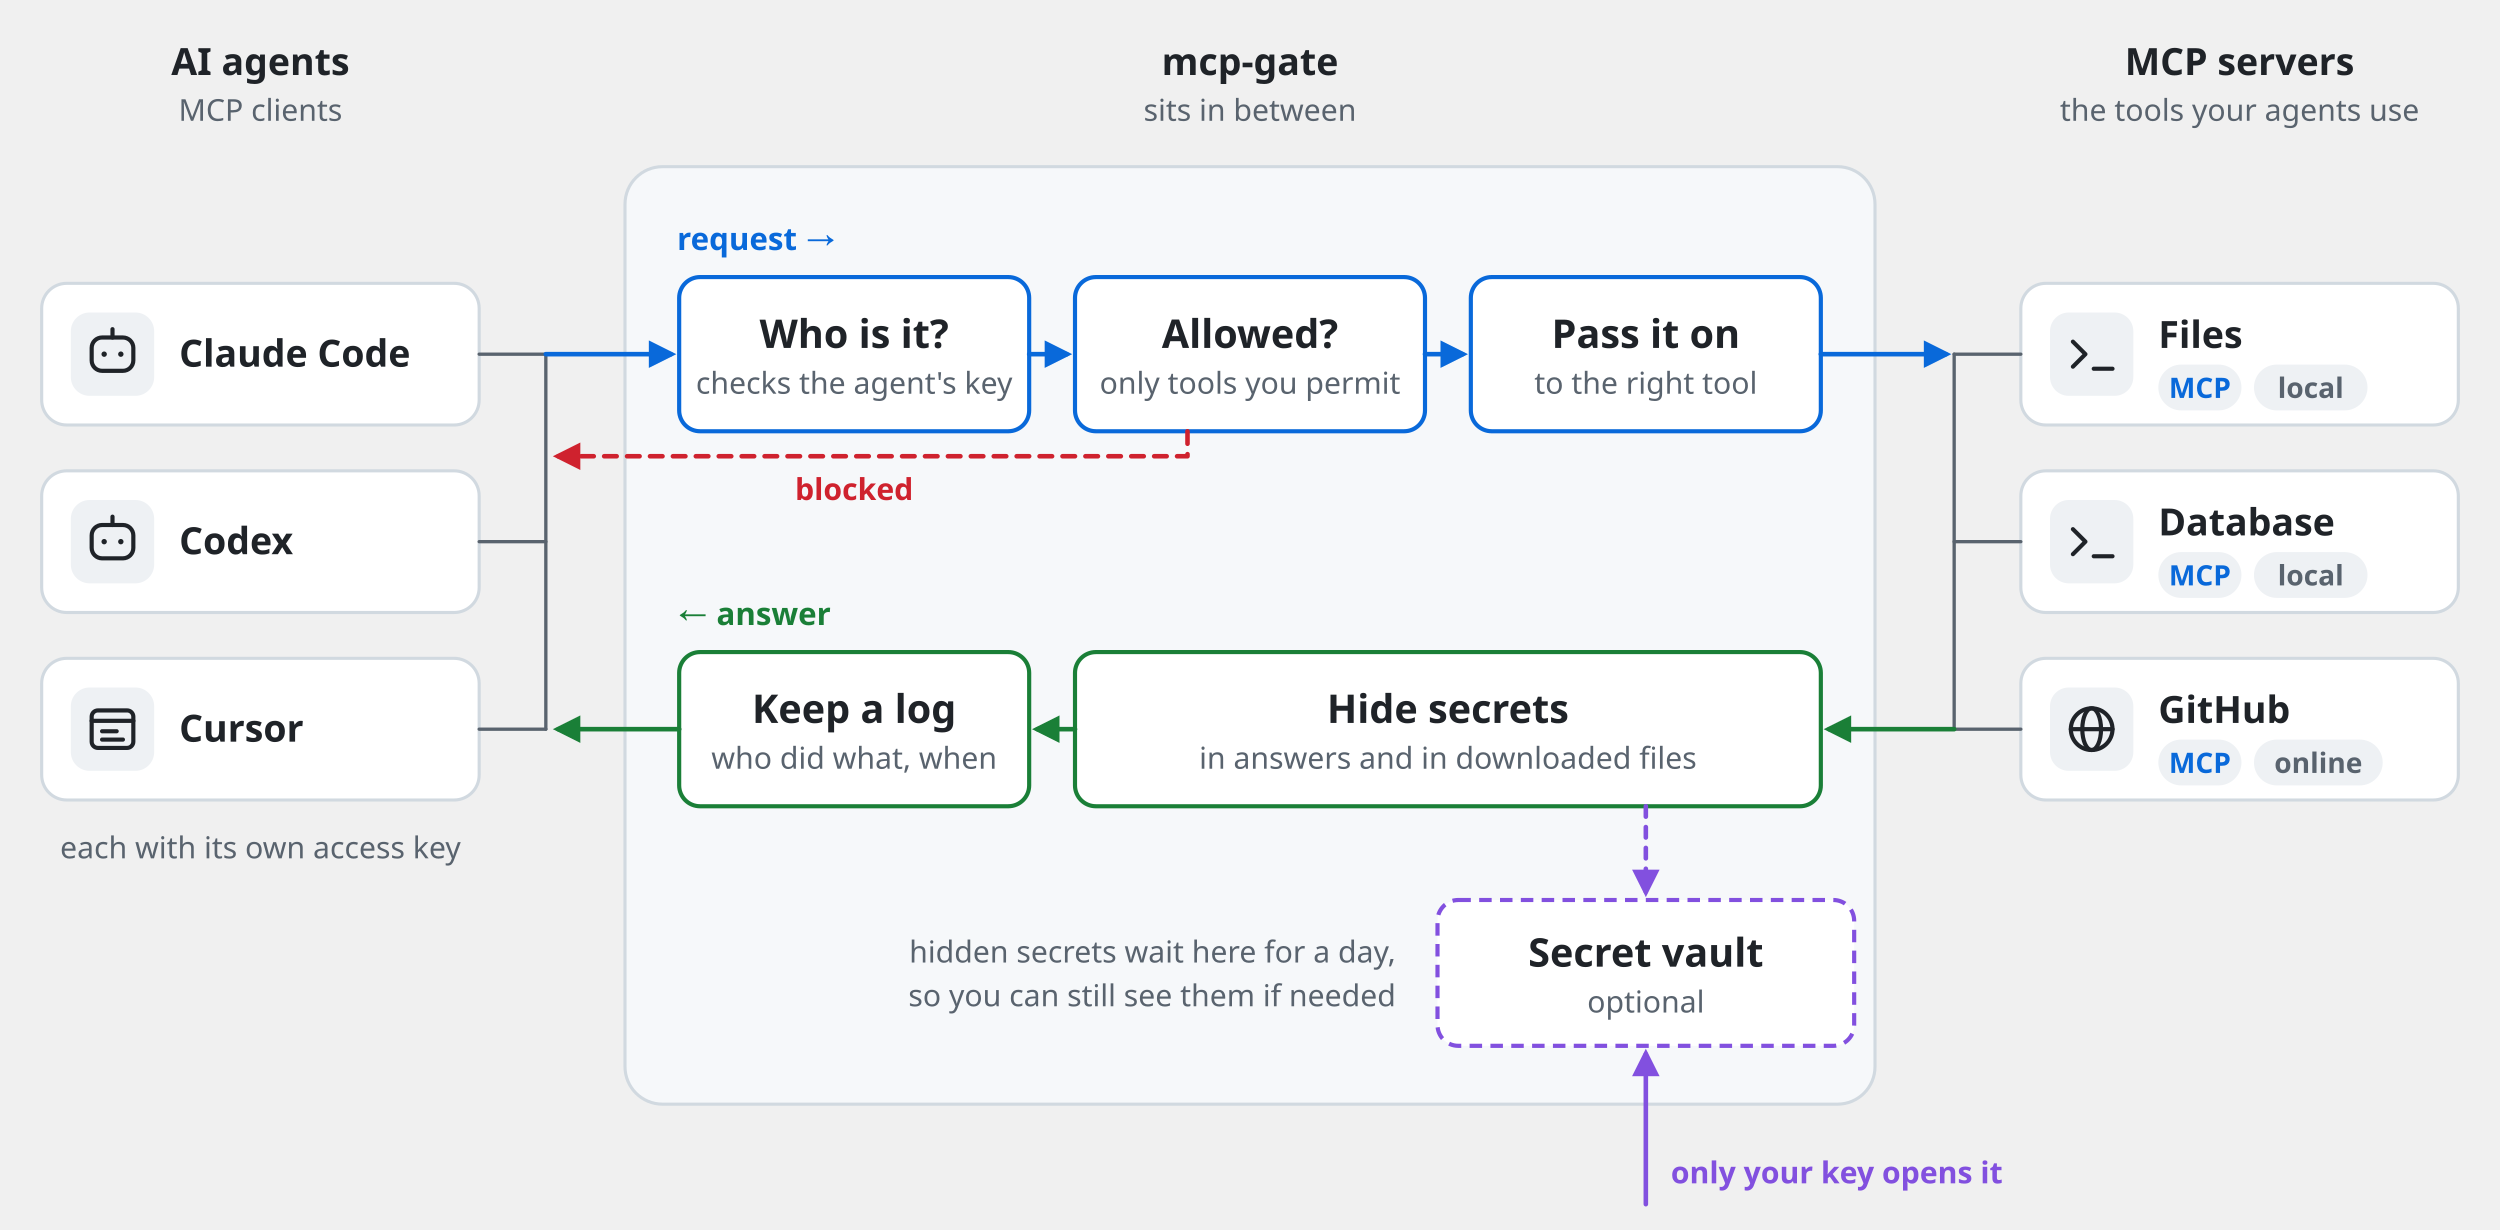
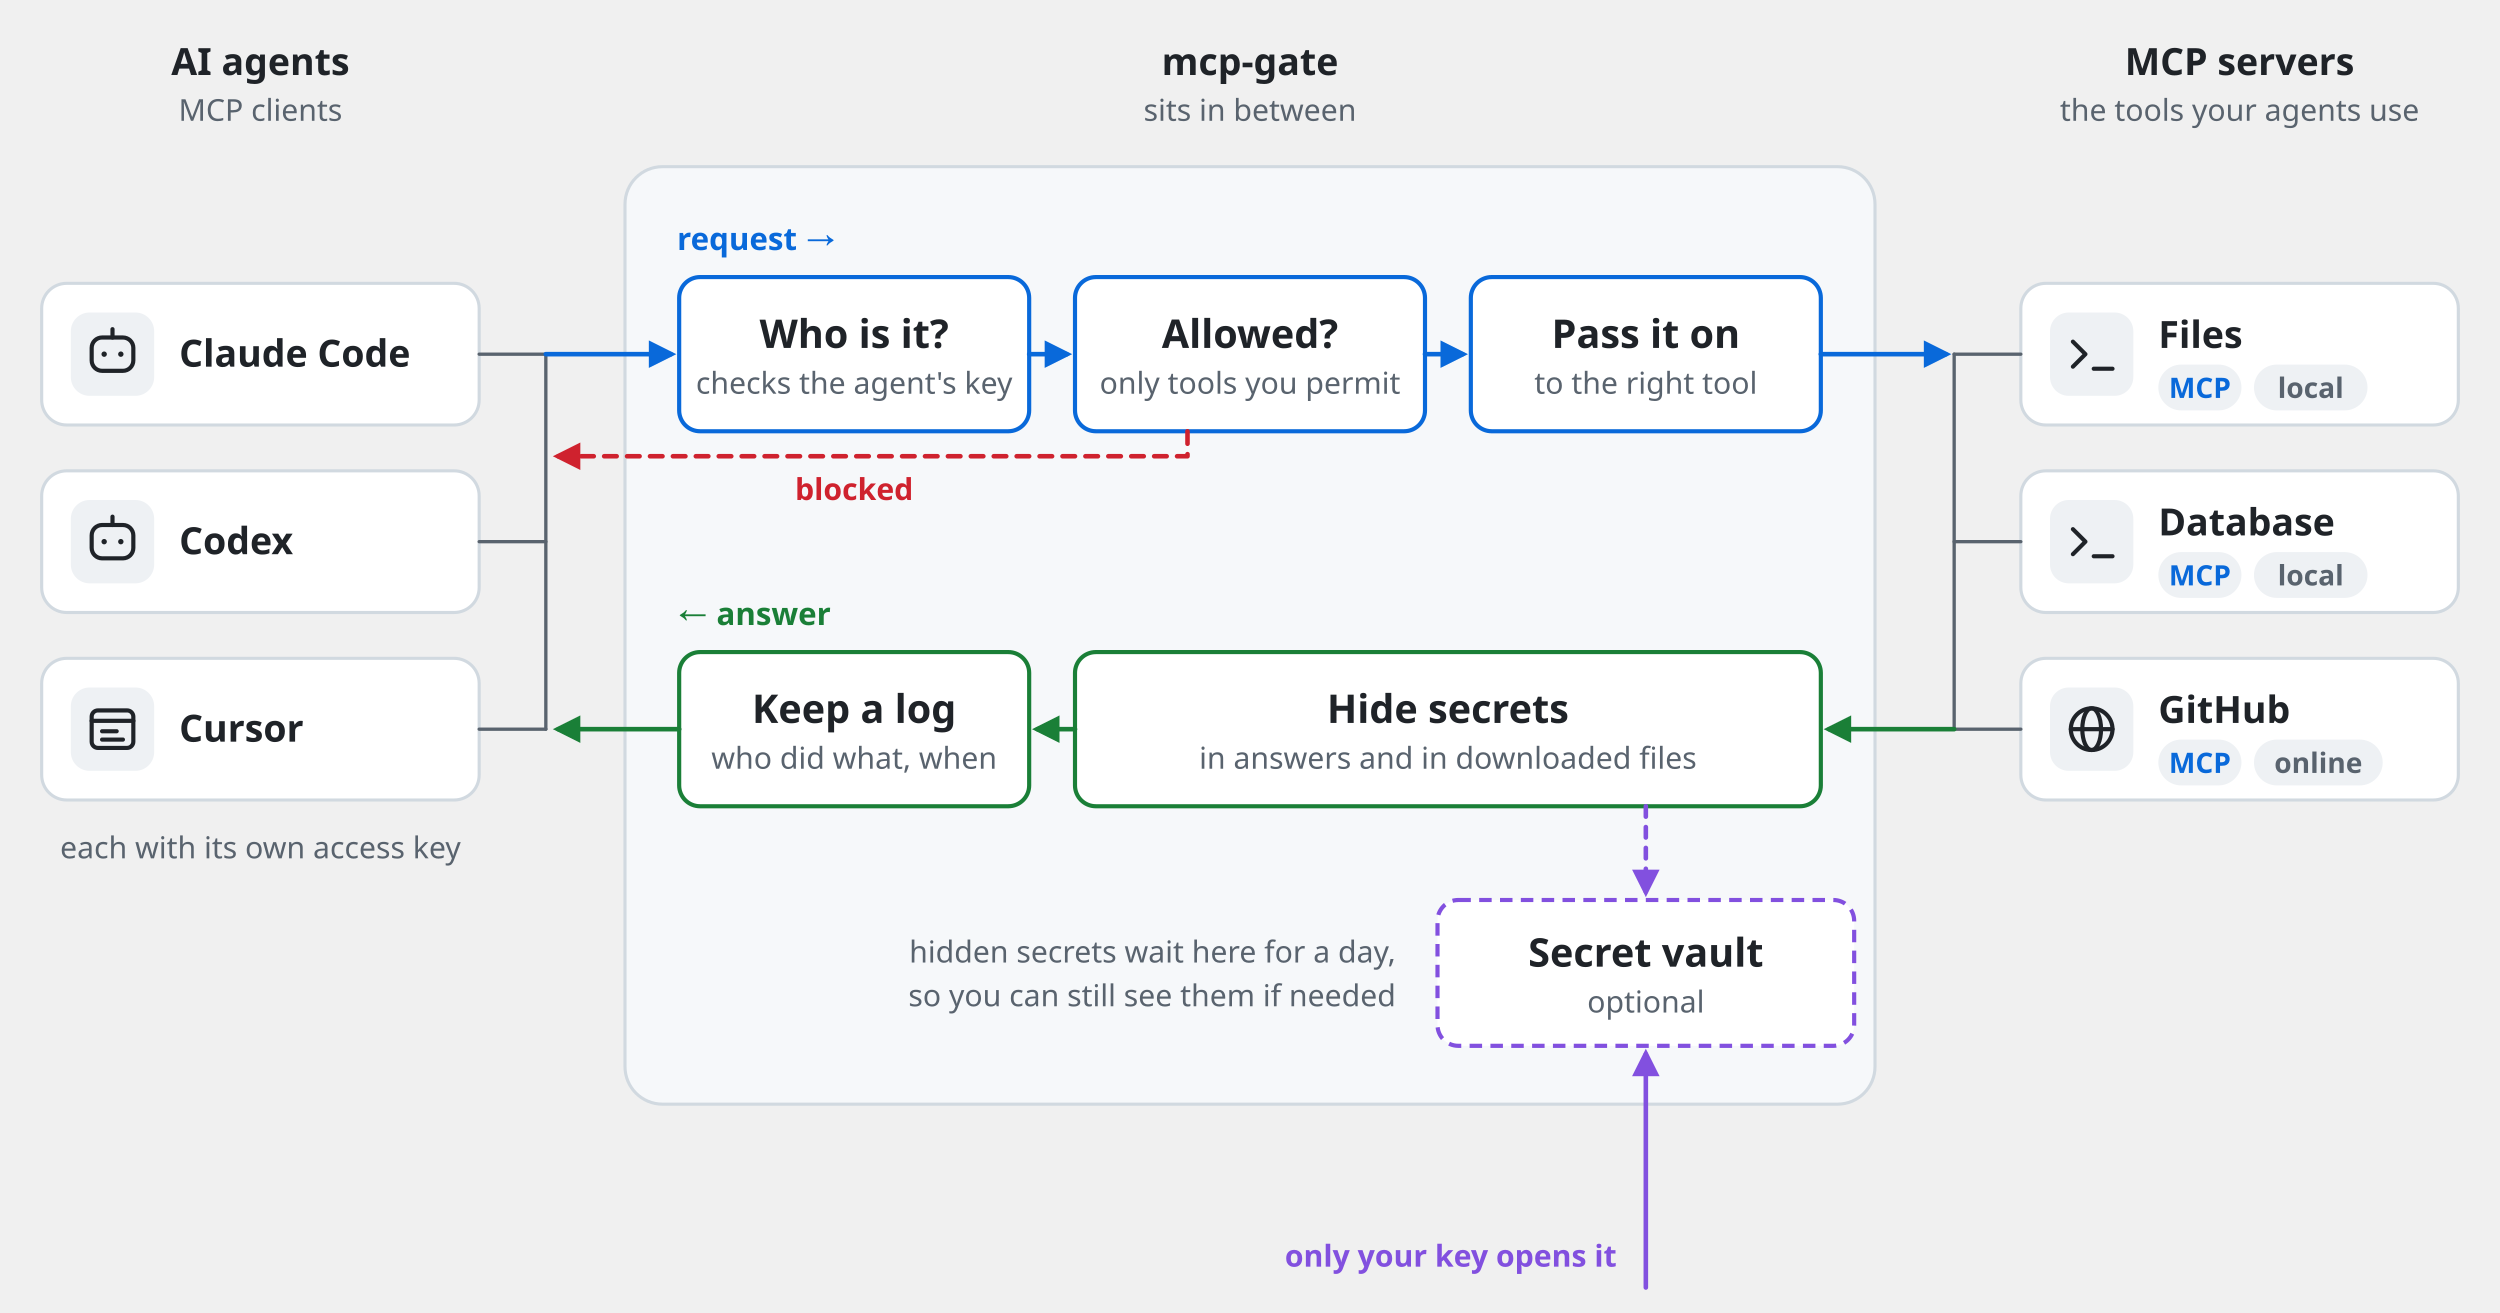
- <svg xmlns="http://www.w3.org/2000/svg" viewBox="0 0 1200 590" width="1200" height="590" font-family="-apple-system, BlinkMacSystemFont, 'Segoe UI', 'Noto Sans', Helvetica, Arial, sans-serif" role="img" aria-labelledby="t d">
+ <svg xmlns="http://www.w3.org/2000/svg" viewBox="0 0 1200 630" width="1200" height="630" font-family="-apple-system, BlinkMacSystemFont, 'Segoe UI', 'Noto Sans', Helvetica, Arial, sans-serif" role="img" aria-labelledby="t d">
  <defs>
    <marker id="a-req" viewBox="0 0 10 10" refX="8" refY="5" markerWidth="6" markerHeight="6" orient="auto-start-reverse">
      <path d="M0 0 L10 5 L0 10 z" fill="#0969da" />
    </marker>
    <marker id="a-res" viewBox="0 0 10 10" refX="8" refY="5" markerWidth="6" markerHeight="6" orient="auto-start-reverse">
      <path d="M0 0 L10 5 L0 10 z" fill="#1a7f37" />
    </marker>
    <marker id="a-esc" viewBox="0 0 10 10" refX="8" refY="5" markerWidth="6" markerHeight="6" orient="auto-start-reverse">
      <path d="M0 0 L10 5 L0 10 z" fill="#8250df" />
    </marker>
    <marker id="a-deny" viewBox="0 0 10 10" refX="8" refY="5" markerWidth="6" markerHeight="6" orient="auto-start-reverse">
      <path d="M0 0 L10 5 L0 10 z" fill="#cf222e" />
    </marker>
  </defs>
  <text x="125" y="36" font-size="18" font-weight="600" fill="#1f2328" text-anchor="middle">AI agents</text>
  <text x="125" y="58" font-size="14.5" font-weight="400" fill="#59636e" text-anchor="middle">MCP clients</text>
  <text x="600.0" y="36" font-size="18" font-weight="600" fill="#1f2328" text-anchor="middle">mcp-gate</text>
  <text x="600.0" y="58" font-size="14.5" font-weight="400" fill="#59636e" text-anchor="middle">sits in between</text>
  <text x="1075" y="36" font-size="18" font-weight="600" fill="#1f2328" text-anchor="middle">MCP servers</text>
  <text x="1075" y="58" font-size="14.5" font-weight="400" fill="#59636e" text-anchor="middle">the tools your agents use</text>
  <rect x="20" y="136" width="210" height="68" rx="12" fill="#ffffff" stroke="#d1d9e0" stroke-width="1.5" />
  <rect x="34" y="150" width="40" height="40" rx="9" fill="#eef1f4" />
  <rect x="44" y="162" width="20" height="16" rx="5" fill="none" stroke="#1f2328" stroke-width="2" stroke-linecap="round" stroke-linejoin="round" />
  <path d="M54 162 v-4" fill="none" stroke="#1f2328" stroke-width="2" stroke-linecap="round" stroke-linejoin="round" />
  <circle cx="50" cy="170" r="1.3" fill="#1f2328" />
  <circle cx="58" cy="170" r="1.3" fill="#1f2328" />
  <text x="86" y="176" font-size="18" font-weight="600" fill="#1f2328" text-anchor="start">Claude Code</text>
  <rect x="20" y="226" width="210" height="68" rx="12" fill="#ffffff" stroke="#d1d9e0" stroke-width="1.5" />
  <rect x="34" y="240" width="40" height="40" rx="9" fill="#eef1f4" />
  <rect x="44" y="252" width="20" height="16" rx="5" fill="none" stroke="#1f2328" stroke-width="2" stroke-linecap="round" stroke-linejoin="round" />
  <path d="M54 252 v-4" fill="none" stroke="#1f2328" stroke-width="2" stroke-linecap="round" stroke-linejoin="round" />
  <circle cx="50" cy="260" r="1.3" fill="#1f2328" />
  <circle cx="58" cy="260" r="1.3" fill="#1f2328" />
  <text x="86" y="266" font-size="18" font-weight="600" fill="#1f2328" text-anchor="start">Codex</text>
  <rect x="20" y="316" width="210" height="68" rx="12" fill="#ffffff" stroke="#d1d9e0" stroke-width="1.5" />
  <rect x="34" y="330" width="40" height="40" rx="9" fill="#eef1f4" />
  <rect x="44" y="341" width="20" height="18" rx="3" fill="none" stroke="#1f2328" stroke-width="2" stroke-linecap="round" stroke-linejoin="round" />
  <path d="M44 346 h20 M49 351 h7 M49 355 h10" fill="none" stroke="#1f2328" stroke-width="2" stroke-linecap="round" stroke-linejoin="round" />
  <text x="86" y="356" font-size="18" font-weight="600" fill="#1f2328" text-anchor="start">Cursor</text>
  <text x="125" y="412" font-size="14.5" font-weight="400" fill="#59636e" text-anchor="middle">each with its own access key</text>
  <path d="M230 170 H262" fill="none" stroke="#59636e" stroke-width="1.6" stroke-linecap="round" stroke-linejoin="round" />
  <path d="M230 260 H262" fill="none" stroke="#59636e" stroke-width="1.6" stroke-linecap="round" stroke-linejoin="round" />
  <path d="M230 350 H262" fill="none" stroke="#59636e" stroke-width="1.6" stroke-linecap="round" stroke-linejoin="round" />
  <path d="M262 170 V350" fill="none" stroke="#59636e" stroke-width="1.6" stroke-linecap="round" stroke-linejoin="round" />
  <rect x="300" y="80" width="600" height="450" rx="18" fill="#f6f8fa" stroke="#d1d9e0" stroke-width="1.5" />
  <text x="325" y="120" font-size="15" font-weight="600" fill="#0969da" text-anchor="start">request →</text>
  <rect x="326.0" y="133.0" width="168" height="74" rx="10" fill="#ffffff" stroke="#0969da" stroke-width="2" />
  <text x="410.0" y="167.0" font-size="19" font-weight="600" fill="#1f2328" text-anchor="middle">Who is it?</text>
  <text x="410.0" y="189.0" font-size="14.5" font-weight="400" fill="#59636e" text-anchor="middle">checks the agent's key</text>
  <rect x="516.0" y="133.0" width="168" height="74" rx="10" fill="#ffffff" stroke="#0969da" stroke-width="2" />
  <text x="600.0" y="167.0" font-size="19" font-weight="600" fill="#1f2328" text-anchor="middle">Allowed?</text>
  <text x="600.0" y="189.0" font-size="14.5" font-weight="400" fill="#59636e" text-anchor="middle">only tools you permit</text>
  <rect x="706.0" y="133.0" width="168" height="74" rx="10" fill="#ffffff" stroke="#0969da" stroke-width="2" />
  <text x="790.0" y="167.0" font-size="19" font-weight="600" fill="#1f2328" text-anchor="middle">Pass it on</text>
  <text x="790.0" y="189.0" font-size="14.5" font-weight="400" fill="#59636e" text-anchor="middle">to the right tool</text>
  <path d="M262 170 H322.0" fill="none" stroke="#0969da" stroke-width="2.2" stroke-linecap="round" stroke-linejoin="round" marker-end="url(#a-req)" />
  <path d="M494.0 170 H512.0" fill="none" stroke="#0969da" stroke-width="2.2" stroke-linecap="round" stroke-linejoin="round" marker-end="url(#a-req)" />
  <path d="M684.0 170 H702.0" fill="none" stroke="#0969da" stroke-width="2.2" stroke-linecap="round" stroke-linejoin="round" marker-end="url(#a-req)" />
  <path d="M570 207.0 V219.0 H268" fill="none" stroke="#cf222e" stroke-width="2.2" stroke-linecap="round" stroke-linejoin="round" stroke-dasharray="6 5" marker-end="url(#a-deny)" />
  <text x="410" y="240.0" font-size="14.5" font-weight="600" fill="#cf222e" text-anchor="middle">blocked</text>
  <text x="325" y="300" font-size="15" font-weight="600" fill="#1a7f37" text-anchor="start">← answer</text>
  <rect x="516.0" y="313.0" width="358" height="74" rx="10" fill="#ffffff" stroke="#1a7f37" stroke-width="2" />
  <text x="695.0" y="347.0" font-size="19" font-weight="600" fill="#1f2328" text-anchor="middle">Hide secrets</text>
  <text x="695.0" y="369.0" font-size="14.5" font-weight="400" fill="#59636e" text-anchor="middle">in answers and in downloaded files</text>
  <rect x="326.0" y="313.0" width="168" height="74" rx="10" fill="#ffffff" stroke="#1a7f37" stroke-width="2" />
  <text x="410.0" y="347.0" font-size="19" font-weight="600" fill="#1f2328" text-anchor="middle">Keep a log</text>
  <text x="410.0" y="369.0" font-size="14.5" font-weight="400" fill="#59636e" text-anchor="middle">who did what, when</text>
  <path d="M516.0 350 H498.0" fill="none" stroke="#1a7f37" stroke-width="2.2" stroke-linecap="round" stroke-linejoin="round" marker-end="url(#a-res)" />
  <path d="M326.0 350 H268" fill="none" stroke="#1a7f37" stroke-width="2.2" stroke-linecap="round" stroke-linejoin="round" marker-end="url(#a-res)" />
  <path d="M790 387.0 V428" fill="none" stroke="#8250df" stroke-width="2.2" stroke-linecap="round" stroke-linejoin="round" stroke-dasharray="5 5" marker-end="url(#a-esc)" />
  <rect x="690" y="432" width="200" height="70" rx="10" fill="#ffffff" stroke="#8250df" stroke-width="2" stroke-dasharray="6 4" />
  <text x="790.0" y="464.0" font-size="19" font-weight="600" fill="#1f2328" text-anchor="middle">Secret vault</text>
  <text x="790.0" y="486.0" font-size="14.5" font-weight="400" fill="#59636e" text-anchor="middle">optional</text>
  <text x="670" y="462" font-size="14.5" font-weight="400" fill="#59636e" text-anchor="end">hidden secrets wait here for a day,</text>
  <text x="670" y="483" font-size="14.5" font-weight="400" fill="#59636e" text-anchor="end">so you can still see them if needed</text>
-   <path d="M790 578 V506" fill="none" stroke="#8250df" stroke-width="2.2" stroke-linecap="round" stroke-linejoin="round" marker-end="url(#a-esc)" />
-   <text x="802" y="568" font-size="14.5" font-weight="600" fill="#8250df" text-anchor="start">only your key opens it</text>
+   <path d="M790 618 V506" fill="none" stroke="#8250df" stroke-width="2.2" stroke-linecap="round" stroke-linejoin="round" marker-end="url(#a-esc)" />
+   <text x="776" y="608" font-size="14.5" font-weight="600" fill="#8250df" text-anchor="end">only your key opens it</text>
  <rect x="970" y="136" width="210" height="68" rx="12" fill="#ffffff" stroke="#d1d9e0" stroke-width="1.5" />
  <rect x="984" y="150" width="40" height="40" rx="9" fill="#eef1f4" />
  <path d="M995 164 l6 6 l-6 6 M1005 177 h9" fill="none" stroke="#1f2328" stroke-width="2" stroke-linecap="round" stroke-linejoin="round" />
  <text x="1036" y="167" font-size="18" font-weight="600" fill="#1f2328" text-anchor="start">Files</text>
  <rect x="1036" y="175" width="39.9" height="22" rx="11" fill="#eef1f4" />
  <text x="1055.95" y="191" font-size="13.5" font-weight="600" fill="#0969da" text-anchor="middle">MCP</text>
  <rect x="1081.9" y="175" width="54.5" height="22" rx="11" fill="#eef1f4" />
  <text x="1109.15" y="191" font-size="13.5" font-weight="600" fill="#59636e" text-anchor="middle">local</text>
  <path d="M938 170 H970" fill="none" stroke="#59636e" stroke-width="1.6" stroke-linecap="round" stroke-linejoin="round" />
  <rect x="970" y="226" width="210" height="68" rx="12" fill="#ffffff" stroke="#d1d9e0" stroke-width="1.5" />
  <rect x="984" y="240" width="40" height="40" rx="9" fill="#eef1f4" />
  <path d="M995 254 l6 6 l-6 6 M1005 267 h9" fill="none" stroke="#1f2328" stroke-width="2" stroke-linecap="round" stroke-linejoin="round" />
  <text x="1036" y="257" font-size="18" font-weight="600" fill="#1f2328" text-anchor="start">Database</text>
  <rect x="1036" y="265" width="39.9" height="22" rx="11" fill="#eef1f4" />
  <text x="1055.95" y="281" font-size="13.5" font-weight="600" fill="#0969da" text-anchor="middle">MCP</text>
  <rect x="1081.9" y="265" width="54.5" height="22" rx="11" fill="#eef1f4" />
  <text x="1109.15" y="281" font-size="13.5" font-weight="600" fill="#59636e" text-anchor="middle">local</text>
  <path d="M938 260 H970" fill="none" stroke="#59636e" stroke-width="1.6" stroke-linecap="round" stroke-linejoin="round" />
  <rect x="970" y="316" width="210" height="68" rx="12" fill="#ffffff" stroke="#d1d9e0" stroke-width="1.5" />
  <rect x="984" y="330" width="40" height="40" rx="9" fill="#eef1f4" />
  <circle cx="1004" cy="350" r="10" fill="none" stroke="#1f2328" stroke-width="2" stroke-linecap="round" stroke-linejoin="round" />
  <ellipse cx="1004" cy="350" rx="4.5" ry="10" fill="none" stroke="#1f2328" stroke-width="2" stroke-linecap="round" stroke-linejoin="round" />
  <path d="M994 350 h20" fill="none" stroke="#1f2328" stroke-width="2" stroke-linecap="round" stroke-linejoin="round" />
  <text x="1036" y="347" font-size="18" font-weight="600" fill="#1f2328" text-anchor="start">GitHub</text>
  <rect x="1036" y="355" width="39.9" height="22" rx="11" fill="#eef1f4" />
  <text x="1055.95" y="371" font-size="13.5" font-weight="600" fill="#0969da" text-anchor="middle">MCP</text>
  <rect x="1081.9" y="355" width="61.8" height="22" rx="11" fill="#eef1f4" />
  <text x="1112.8" y="371" font-size="13.5" font-weight="600" fill="#59636e" text-anchor="middle">online</text>
  <path d="M938 350 H970" fill="none" stroke="#59636e" stroke-width="1.6" stroke-linecap="round" stroke-linejoin="round" />
  <path d="M938 170 V350" fill="none" stroke="#59636e" stroke-width="1.6" stroke-linecap="round" stroke-linejoin="round" />
  <path d="M874.0 170 H934" fill="none" stroke="#0969da" stroke-width="2.2" stroke-linecap="round" stroke-linejoin="round" marker-end="url(#a-req)" />
  <path d="M938 350 H878.0" fill="none" stroke="#1a7f37" stroke-width="2.2" stroke-linecap="round" stroke-linejoin="round" marker-end="url(#a-res)" />
-   <style>.dot{opacity:0;offset-rotate:0deg;animation-duration:10s;animation-timing-function:ease-in-out;animation-iteration-count:infinite}@media (prefers-reduced-motion: reduce){.dot{display:none}}.dot-req{offset-path:path('M230 170 H970');animation-name:m-req}@keyframes m-req{0%,0%{offset-distance:0%;opacity:0}1%{opacity:1}27%{opacity:1}28%,100%{offset-distance:100%;opacity:0}}.dot-res{offset-path:path('M970 170 H938 V350 H262 V170 H230');animation-name:m-res}@keyframes m-res{0%,32%{offset-distance:0%;opacity:0}33%{opacity:1}61%{opacity:1}62%,100%{offset-distance:100%;opacity:0}}.dot-deny{offset-path:path('M230 260 H262 V170 H570 V219.0 H262 V260 H230');animation-name:m-deny}@keyframes m-deny{0%,68%{offset-distance:0%;opacity:0}69%{opacity:1}93%{opacity:1}94%,100%{offset-distance:100%;opacity:0}}</style>
-   <circle class="dot dot-req" r="7" fill="#0969da" stroke="#ffffff" stroke-width="2.5" />
-   <circle class="dot dot-res" r="7" fill="#1a7f37" stroke="#ffffff" stroke-width="2.5" />
-   <circle class="dot dot-deny" r="7" fill="#cf222e" stroke="#ffffff" stroke-width="2.5" />
+   <style>@media (prefers-reduced-motion: reduce){.trip{display:none}}</style>
+   <g class="trip" opacity="0">
+     <animateMotion path="M230 170 H970" dur="14s" repeatCount="indefinite" calcMode="linear" keyPoints="0;0;1;1" keyTimes="0.000;0.000;0.160;1.000" />
+     <animate attributeName="opacity" values="0;0;1;1;0;0" dur="14s" repeatCount="indefinite" keyTimes="0.000;0.000;0.010;0.210;0.220;1.000" />
+     <circle r="7" fill="#0969da" stroke="#ffffff" stroke-width="2.5" />
+     <rect x="-90" y="-35" width="202.8" height="27" rx="7" fill="#ffffff" stroke="#0969da" stroke-width="1.5" />
+     <text x="-81" y="-16" font-size="14.5" font-family="ui-monospace, SFMono-Regular, Menlo, Consolas, monospace" fill="#1f2328">read_file("vpn.conf")</text>
+   </g>
+   <g class="trip" opacity="0">
+     <animateMotion path="M970 170 H938 V350 H878.0" dur="14s" repeatCount="indefinite" calcMode="linear" keyPoints="0;0;1;1" keyTimes="0.000;0.180;0.320;1.000" />
+     <animate attributeName="opacity" values="0;0;1;1;0;0" dur="14s" repeatCount="indefinite" keyTimes="0.000;0.180;0.190;0.370;0.380;1.000" />
+     <circle r="7" fill="#cf222e" stroke="#ffffff" stroke-width="2.5" />
+     <rect x="-70" y="-33" width="167.6" height="27" rx="7" fill="#ffffff" stroke="#cf222e" stroke-width="1.5" />
+     <text x="-61" y="-14" font-size="14.5" font-family="ui-monospace, SFMono-Regular, Menlo, Consolas, monospace" fill="#1f2328">password: hunter2</text>
+   </g>
+   <g class="trip" opacity="0">
+     <animateMotion path="M512.0 350 H262 V170 H230" dur="14s" repeatCount="indefinite" calcMode="linear" keyPoints="0;0;1;1" keyTimes="0.000;0.340;0.540;1.000" />
+     <animate attributeName="opacity" values="0;0;1;1;0;0" dur="14s" repeatCount="indefinite" keyTimes="0.000;0.340;0.350;0.590;0.600;1.000" />
+     <circle r="7" fill="#1a7f37" stroke="#ffffff" stroke-width="2.5" />
+     <rect x="-20" y="-33" width="246.8" height="27" rx="7" fill="#ffffff" stroke="#1a7f37" stroke-width="1.5" />
+     <text x="-11" y="-14" font-size="14.5" font-family="ui-monospace, SFMono-Regular, Menlo, Consolas, monospace" fill="#1f2328">password: [REDACTED #k3j5]</text>
+   </g>
+   <g class="trip" opacity="0">
+     <animateMotion path="M790 389.0 V436" dur="14s" repeatCount="indefinite" calcMode="linear" keyPoints="0;0;1;1" keyTimes="0.000;0.340;0.460;1.000" />
+     <animate attributeName="opacity" values="0;0;1;1;0;0" dur="14s" repeatCount="indefinite" keyTimes="0.000;0.340;0.350;0.510;0.520;1.000" />
+     <circle r="7" fill="#8250df" stroke="#ffffff" stroke-width="2.5" />
+     <rect x="14" y="-11" width="79.6" height="27" rx="7" fill="#ffffff" stroke="#8250df" stroke-width="1.5" />
+     <text x="23" y="8" font-size="14.5" font-family="ui-monospace, SFMono-Regular, Menlo, Consolas, monospace" fill="#1f2328">hunter2</text>
+   </g>
+   <g class="trip" opacity="0">
+     <animateMotion path="M790 622 V506" dur="14s" repeatCount="indefinite" calcMode="linear" keyPoints="0;0;1;1" keyTimes="0.000;0.600;0.700;1.000" />
+     <animate attributeName="opacity" values="0;0;1;1;0;0" dur="14s" repeatCount="indefinite" keyTimes="0.000;0.600;0.610;0.750;0.760;1.000" />
+     <circle r="7" fill="#8250df" stroke="#ffffff" stroke-width="2.5" />
+     <rect x="14" y="-11" width="88.4" height="27" rx="7" fill="#ffffff" stroke="#8250df" stroke-width="1.5" />
+     <text x="23" y="8" font-size="14.5" font-family="ui-monospace, SFMono-Regular, Menlo, Consolas, monospace" fill="#1f2328">your key</text>
+   </g>
+   <g class="trip" opacity="0">
+     <animateMotion path="M790 506 V622" dur="14s" repeatCount="indefinite" calcMode="linear" keyPoints="0;0;1;1" keyTimes="0.000;0.740;0.920;1.000" />
+     <animate attributeName="opacity" values="0;0;1;1;0;0" dur="14s" repeatCount="indefinite" keyTimes="0.000;0.740;0.750;0.970;0.980;1.000" />
+     <circle r="7" fill="#8250df" stroke="#ffffff" stroke-width="2.5" />
+     <rect x="14" y="-11" width="158.8" height="27" rx="7" fill="#ffffff" stroke="#8250df" stroke-width="1.5" />
+     <text x="23" y="8" font-size="14.5" font-family="ui-monospace, SFMono-Regular, Menlo, Consolas, monospace" fill="#1f2328">you get: hunter2</text>
+   </g>
</svg>
